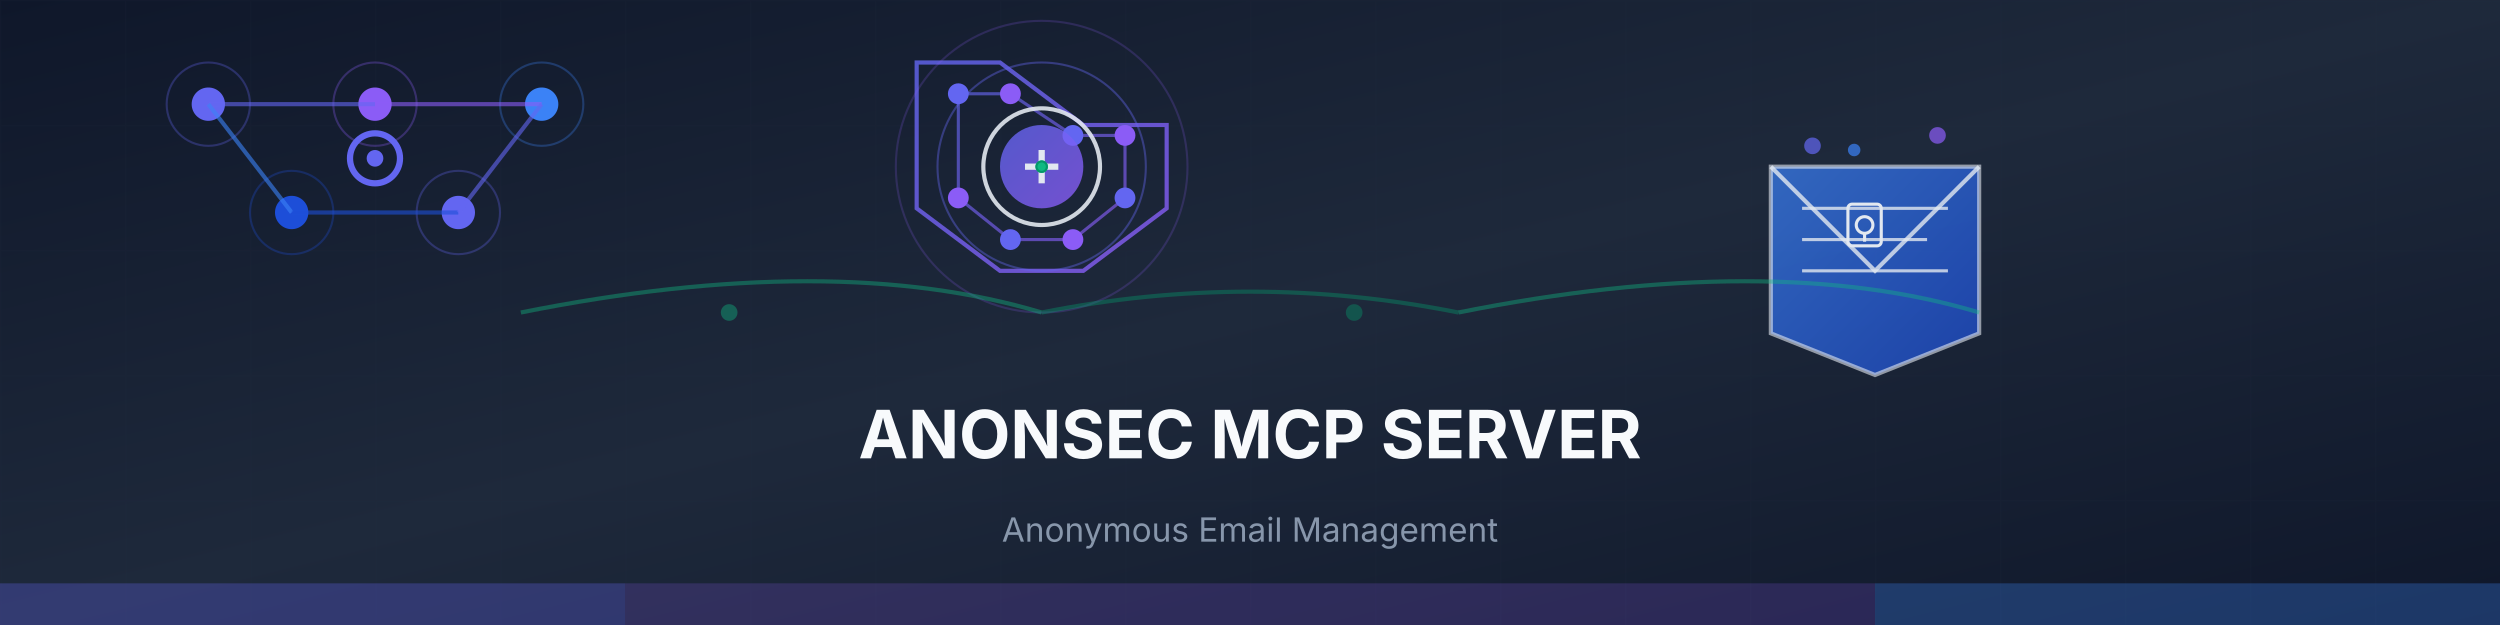
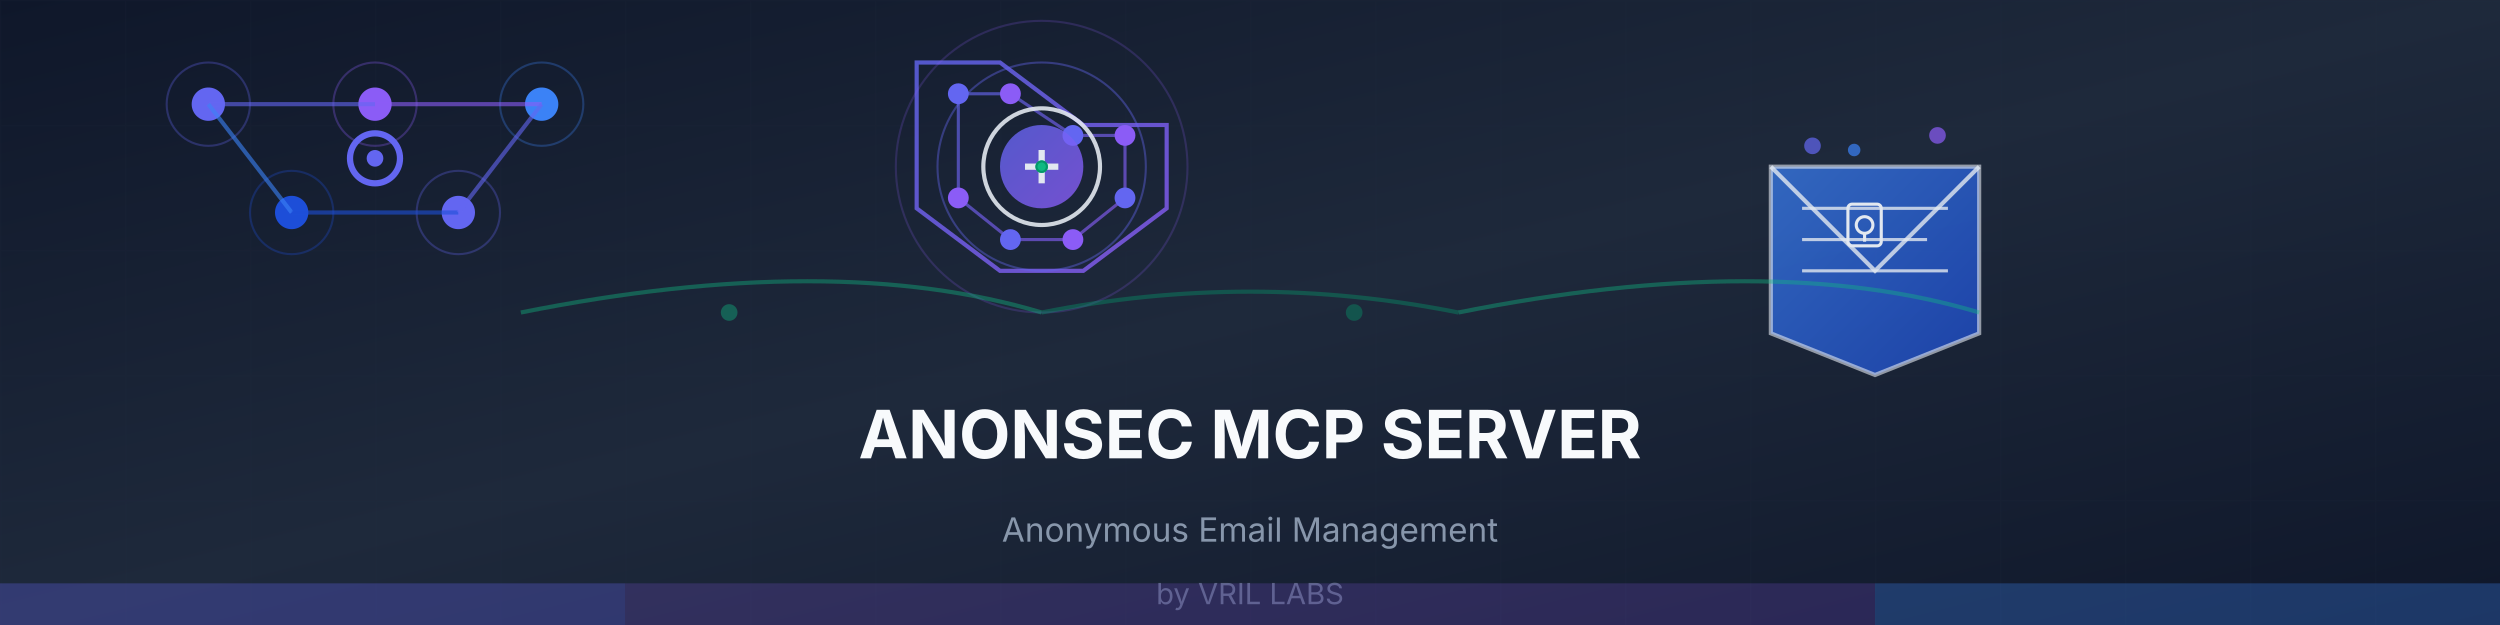
<svg xmlns="http://www.w3.org/2000/svg" viewBox="0 0 1200 300" width="100%" height="auto" preserveAspectRatio="none">
  <style>
    @keyframes float {
      0%, 100% { transform: translateY(0); }
      50% { transform: translateY(-10px); }
    }
    @keyframes pulse {
      0%, 100% { opacity: 0.7; }
      50% { opacity: 1; }
    }
    @keyframes glow {
      0%, 100% { filter: drop-shadow(0 0 5px rgba(99, 102, 241, 0.3)); }
      50% { filter: drop-shadow(0 0 20px rgba(99, 102, 241, 0.6)); }
    }
    @keyframes rotate {
      from { transform: rotate(0deg); }
      to { transform: rotate(360deg); }
    }
    @keyframes spin {
      from { transform: rotate(0deg); }
      to { transform: rotate(360deg); }
    }
    .circuit-grid {
      animation: float 6s ease-in-out infinite;
    }
    .mcp-node {
      animation: spin 30s linear infinite;
      transform-origin: center;
    }
    .envelope {
      animation: float 5s ease-in-out infinite reverse;
    }
    .node {
      animation: glow 3s ease-in-out infinite;
    }
    .pulse-ring {
      transform-origin: center;
      animation: rotate 20s linear infinite;
    }
    .data-flow {
      animation: float 7s ease-in-out infinite;
    }
  </style>
  <defs>
    <linearGradient id="bgGradient" x1="0%" y1="0%" x2="100%" y2="100%">
      <stop offset="0%" style="stop-color:#0f172a;stop-opacity:1" />
      <stop offset="50%" style="stop-color:#1e293b;stop-opacity:1" />
      <stop offset="100%" style="stop-color:#0f172a;stop-opacity:1" />
    </linearGradient>
    <linearGradient id="mcpGradient" x1="0%" y1="0%" x2="100%" y2="100%">
      <stop offset="0%" style="stop-color:#6366f1;stop-opacity:0.8" />
      <stop offset="100%" style="stop-color:#8b5cf6;stop-opacity:0.8" />
    </linearGradient>
    <linearGradient id="envelopeGradient" x1="0%" y1="0%" x2="100%" y2="100%">
      <stop offset="0%" style="stop-color:#3b82f6;stop-opacity:0.7" />
      <stop offset="100%" style="stop-color:#1d4ed8;stop-opacity:0.7" />
    </linearGradient>
    <linearGradient id="dataGradient" x1="0%" y1="0%" x2="100%" y2="100%">
      <stop offset="0%" style="stop-color:#10b981;stop-opacity:0.6" />
      <stop offset="100%" style="stop-color:#059669;stop-opacity:0.6" />
    </linearGradient>
    <radialGradient id="nodeGradient" cx="50%" cy="50%" r="50%" fx="50%" fy="50%">
      <stop offset="0%" style="stop-color:#6366f1;stop-opacity:1" />
      <stop offset="100%" style="stop-color:#6366f1;stop-opacity:0" />
    </radialGradient>
    <filter id="blur" x="-20%" y="-20%" width="140%" height="140%">
      <feGaussianBlur stdDeviation="2" />
    </filter>
    <pattern id="gridPattern" width="60" height="60" patternUnits="userSpaceOnUse">
      <path d="M 60 0 L 0 0 0 60" fill="none" stroke="#1e293b" stroke-width="1" opacity="0.3" />
    </pattern>
  </defs>
  <rect width="100%" height="100%" fill="url(#bgGradient)" />
  <rect width="100%" height="100%" fill="url(#gridPattern)" opacity="0.5" />
  <g class="circuit-grid" transform="translate(100, 50)">
    <g class="node" transform="translate(0, 0)">
      <circle cx="0" cy="0" r="8" fill="#6366f1" />
      <circle cx="0" cy="0" r="20" fill="none" stroke="#6366f1" stroke-width="1" opacity="0.3" />
    </g>
    <g class="node" transform="translate(80, 0)">
      <circle cx="0" cy="0" r="8" fill="#8b5cf6" />
      <circle cx="0" cy="0" r="20" fill="none" stroke="#8b5cf6" stroke-width="1" opacity="0.3" />
    </g>
    <g class="node" transform="translate(160, 0)">
      <circle cx="0" cy="0" r="8" fill="#3b82f6" />
      <circle cx="0" cy="0" r="20" fill="none" stroke="#3b82f6" stroke-width="1" opacity="0.3" />
    </g>
    <g class="node" transform="translate(40, 52)">
      <circle cx="0" cy="0" r="8" fill="#1d4ed8" />
      <circle cx="0" cy="0" r="20" fill="none" stroke="#1d4ed8" stroke-width="1" opacity="0.3" />
    </g>
    <g class="node" transform="translate(120, 52)">
      <circle cx="0" cy="0" r="8" fill="#6366f1" />
      <circle cx="0" cy="0" r="20" fill="none" stroke="#6366f1" stroke-width="1" opacity="0.3" />
    </g>
    <line x1="0" y1="0" x2="80" y2="0" stroke="#6366f1" stroke-width="2" opacity="0.6" />
    <line x1="80" y1="0" x2="160" y2="0" stroke="#8b5cf6" stroke-width="2" opacity="0.6" />
    <line x1="0" y1="0" x2="40" y2="52" stroke="#3b82f6" stroke-width="2" opacity="0.6" />
    <line x1="40" y1="52" x2="120" y2="52" stroke="#1d4ed8" stroke-width="2" opacity="0.6" />
    <line x1="120" y1="52" x2="160" y2="0" stroke="#6366f1" stroke-width="2" opacity="0.6" />
    <circle cx="80" cy="26" r="12" fill="none" stroke="#6366f1" stroke-width="3">
      <animate attributeName="r" values="12;16;12" dur="3s" repeatCount="indefinite" />
    </circle>
    <circle cx="80" cy="26" r="4" fill="#6366f1" />
  </g>
  <g class="mcp-node" transform="translate(500, 80)">
    <path d="M -60 -50 L -20 -50 L 20 -20 L 60 -20 L 60 20 L 20 50 L -20 50 L -60 20 Z" fill="none" stroke="url(#mcpGradient)" stroke-width="2" />
    <path d="M -40 -35 L -15 -35 L 15 -15 L 40 -15 L 40 15 L 15 35 L -15 35 L -40 15 Z" fill="none" stroke="url(#mcpGradient)" stroke-width="1.5" opacity="0.8">
      <animate attributeName="opacity" values="0.6;1;0.6" dur="3s" repeatCount="indefinite" />
    </path>
    <circle cx="-40" cy="-35" r="5" fill="#6366f1" />
    <circle cx="-15" cy="-35" r="5" fill="#8b5cf6" />
    <circle cx="15" cy="-15" r="5" fill="#6366f1" />
    <circle cx="40" cy="-15" r="5" fill="#8b5cf6" />
    <circle cx="40" cy="15" r="5" fill="#6366f1" />
    <circle cx="15" cy="35" r="5" fill="#8b5cf6" />
    <circle cx="-15" cy="35" r="5" fill="#6366f1" />
    <circle cx="-40" cy="15" r="5" fill="#8b5cf6" />
    <circle cx="0" cy="0" r="20" fill="url(#mcpGradient)" />
    <circle cx="0" cy="0" r="28" fill="none" stroke="#e2e8f0" stroke-width="2" opacity="0.9" />
    <line x1="-8" y1="0" x2="8" y2="0" stroke="#e2e8f0" stroke-width="3" />
    <line x1="0" y1="-8" x2="0" y2="8" stroke="#e2e8f0" stroke-width="3" />
    <circle cx="0" cy="0" r="50" fill="none" stroke="#6366f1" stroke-width="1" opacity="0.4" class="pulse-ring" />
    <circle cx="0" cy="0" r="70" fill="none" stroke="#8b5cf6" stroke-width="1" opacity="0.2" class="pulse-ring" />
    <circle cx="0" cy="0" r="3" fill="#10b981" class="data-flow">
      <animateMotion path="M 0,0 25,-20 -25,20 0,0" dur="8s" repeatCount="indefinite" />
    </circle>
    <circle cx="0" cy="0" r="3" fill="#059669" class="data-flow">
      <animateMotion path="M 0,0 -20,25 20,-25 0,0" dur="6s" repeatCount="indefinite" />
    </circle>
    <circle cx="0" cy="0" r="2" fill="#10b981" class="data-flow">
      <animateMotion path="M 0,0 15,15 -15,-15 0,0" dur="5s" repeatCount="indefinite" />
    </circle>
  </g>
  <g class="envelope" transform="translate(850, 80)">
    <path d="M 0 0 L 100 0 L 100 80 L 50 100 L 0 80 Z" fill="url(#envelopeGradient)" stroke="none" />
    <path d="M 0 0 L 100 0 L 100 80 L 50 100 L 0 80 Z" fill="none" stroke="#e2e8f0" stroke-width="2" opacity="0.6" />
    <path d="M 0 0 L 50 50 L 100 0" fill="none" stroke="#e2e8f0" stroke-width="2" opacity="0.8" />
    <line x1="15" y1="20" x2="85" y2="20" stroke="#e2e8f0" stroke-width="1.5" opacity="0.8" />
    <line x1="15" y1="35" x2="75" y2="35" stroke="#e2e8f0" stroke-width="1.5" opacity="0.8" />
    <line x1="15" y1="50" x2="85" y2="50" stroke="#e2e8f0" stroke-width="1.5" opacity="0.8" />
    <circle cx="20" cy="-10" r="4" fill="#6366f1" opacity="0.7">
      <animate attributeName="cy" values="-10;5;-10" dur="4s" repeatCount="indefinite" />
    </circle>
    <circle cx="80" cy="-15" r="4" fill="#8b5cf6" opacity="0.7">
      <animate attributeName="cy" values="-15;10;-15" dur="5s" repeatCount="indefinite" />
    </circle>
    <circle cx="40" cy="-8" r="3" fill="#3b82f6" opacity="0.7">
      <animate attributeName="cy" values="-8;8;-8" dur="3s" repeatCount="indefinite" />
    </circle>
    <g transform="translate(45, 30)">
      <rect x="-8" y="-12" width="16" height="20" rx="2" fill="none" stroke="#e2e8f0" stroke-width="1.5" />
      <circle cx="0" cy="-2" r="4" fill="none" stroke="#e2e8f0" stroke-width="1.5" />
      <line x1="0" y1="2" x2="0" y2="6" stroke="#e2e8f0" stroke-width="1.5" />
    </g>
  </g>
  <g transform="translate(0, 150)" opacity="0.4">
    <path d="M 250 0 Q 400 -30 500 0" fill="none" stroke="#10b981" stroke-width="2" />
    <path d="M 500 0 Q 600 -20 700 0" fill="none" stroke="#059669" stroke-width="2" />
    <path d="M 700 0 Q 850 -30 950 0" fill="none" stroke="#10b981" stroke-width="2" />
    <circle cx="350" cy="0" r="4" fill="#10b981" class="data-flow">
      <animateMotion path="M 0,0 100,0" dur="5s" repeatCount="indefinite" />
    </circle>
    <circle cx="650" cy="0" r="4" fill="#059669" class="data-flow">
      <animateMotion path="M 0,0 -100,0" dur="6s" repeatCount="indefinite" />
    </circle>
  </g>
  <g transform="translate(600, 220)" text-anchor="middle">
    <text x="0" y="0" font-family="Inter, -apple-system, BlinkMacSystemFont, 'Segoe UI', sans-serif" font-size="32" font-weight="700" fill="#f8fafc">
      ANONSEC MCP SERVER
    </text>
    <text x="0" y="40" font-family="Inter, -apple-system, BlinkMacSystemFont, 'Segoe UI', sans-serif" font-size="16" font-weight="400" fill="#94a3b8" opacity="0.9">
      Anonymous Email Management
    </text>
+     <text x="0" y="70" font-family="Inter, -apple-system, BlinkMacSystemFont, 'Segoe UI', sans-serif" font-size="14" font-weight="400" fill="#64748b" opacity="0.8">
+       by VRIL LABS
+     </text>
+     <text x="0" y="90" font-family="Inter, -apple-system, BlinkMacSystemFont, 'Segoe UI', sans-serif" font-size="12" font-weight="400" fill="#6366f1" opacity="0.7">
+       vril.li
+     </text>
  </g>
  <g transform="translate(0, 280)">
    <rect x="0" y="0" width="300" height="20" fill="#6366f1" opacity="0.3" />
    <rect x="300" y="0" width="600" height="20" fill="#8b5cf6" opacity="0.2" />
    <rect x="900" y="0" width="300" height="20" fill="#3b82f6" opacity="0.3" />
  </g>
</svg>
